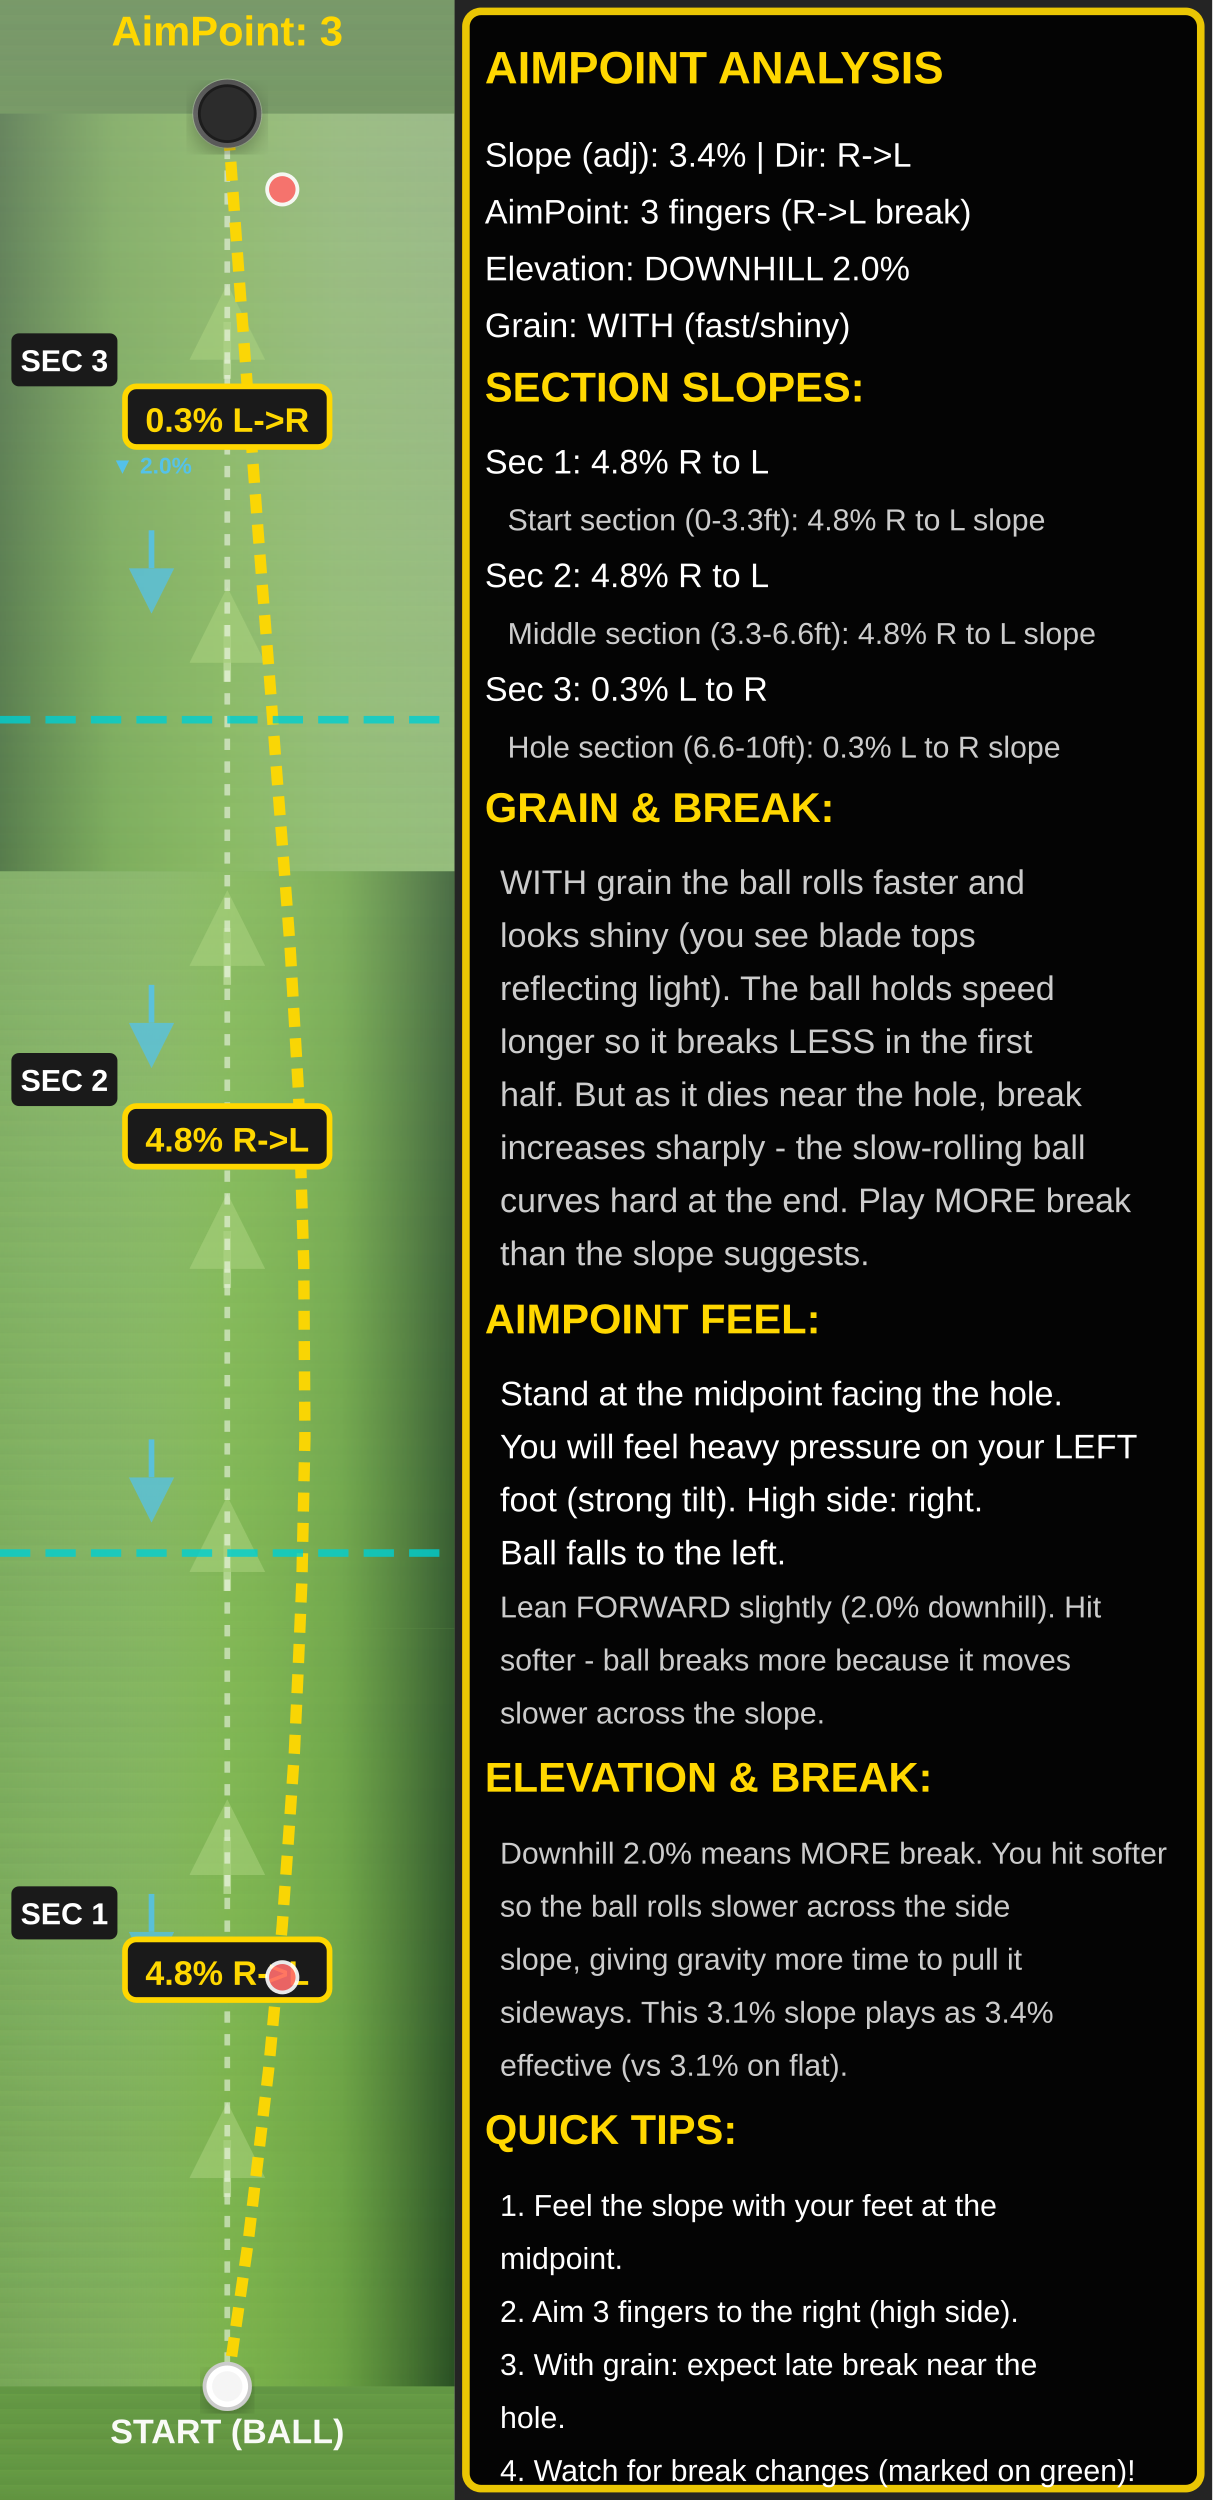
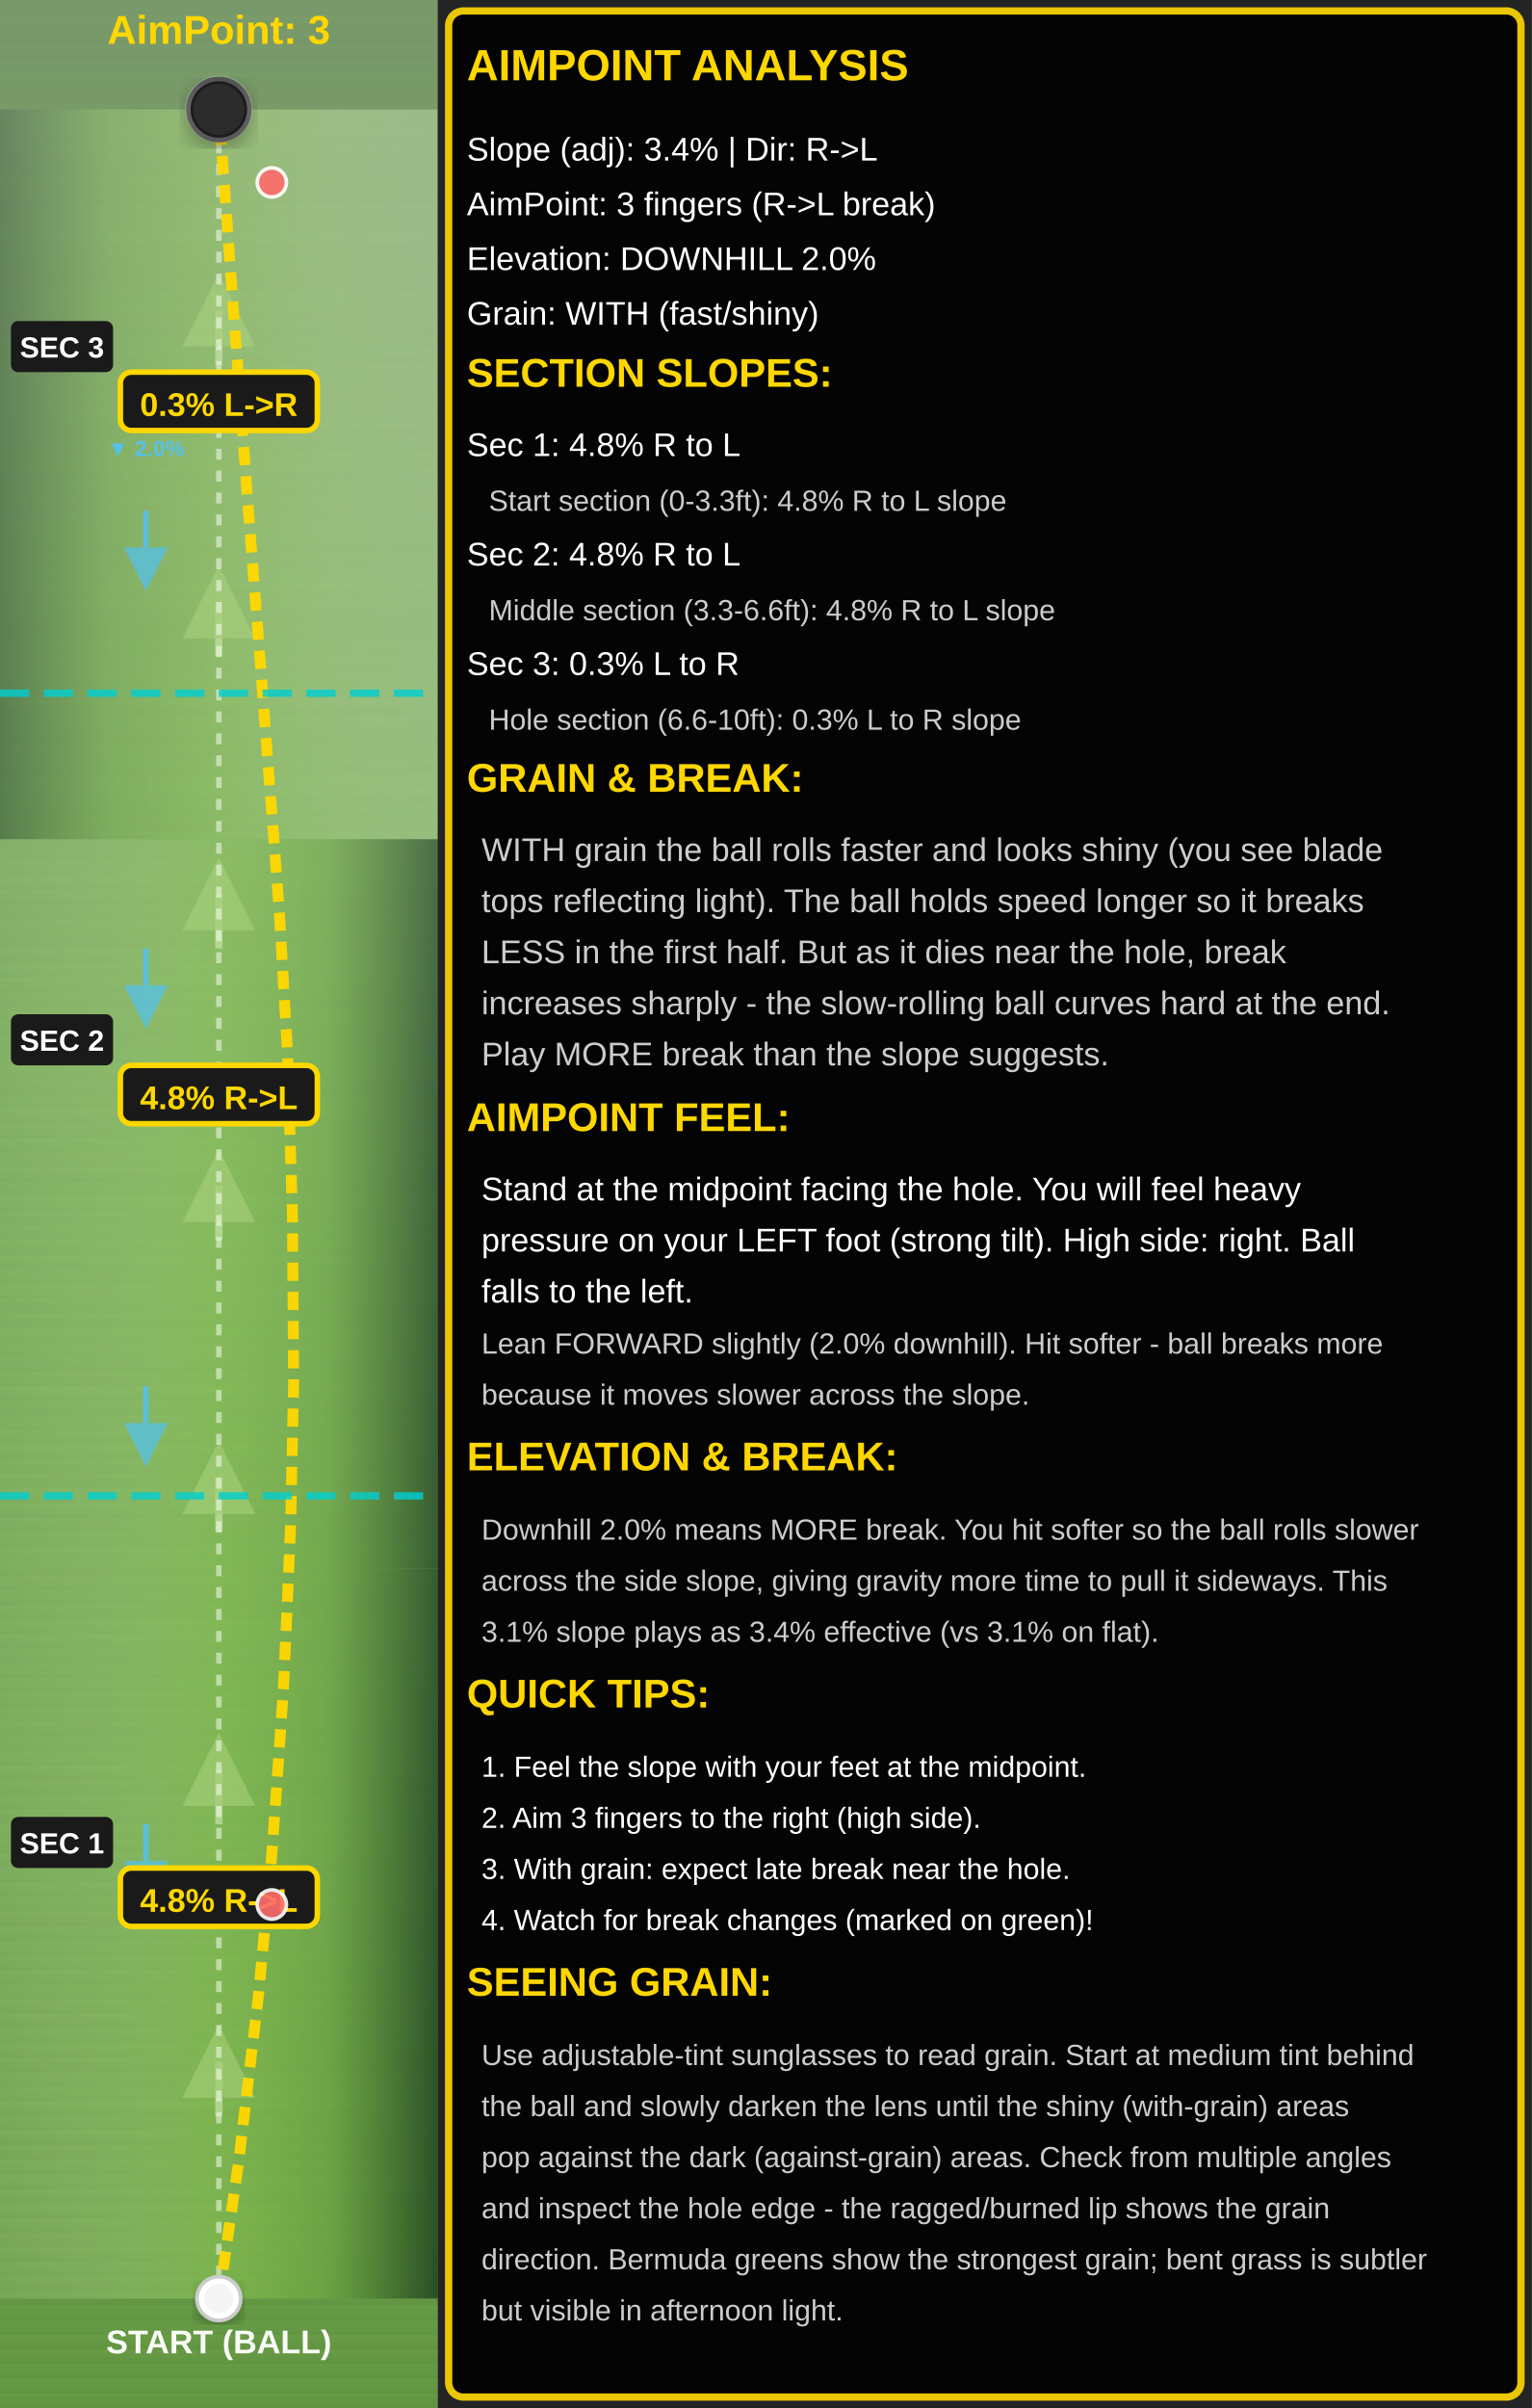
- <svg xmlns="http://www.w3.org/2000/svg" width="320" height="660">
+ <svg xmlns="http://www.w3.org/2000/svg" width="420" height="660">
  <defs>
    <linearGradient id="baseGreen" x1="0%" y1="0%" x2="0%" y2="100%">
      <stop offset="0%" style="stop-color:#689F38;stop-opacity:1" />
      <stop offset="50%" style="stop-color:#558B2F;stop-opacity:1" />
      <stop offset="100%" style="stop-color:#4A7C27;stop-opacity:1" />
    </linearGradient>
    <linearGradient id="grainGradient" x1="0%" y1="0%" x2="0%" y2="100%">
      <stop offset="0%" style="stop-color:#E8F5E9;stop-opacity:0.6" />
      <stop offset="30%" style="stop-color:#C8E6C9;stop-opacity:0.5" />
      <stop offset="60%" style="stop-color:#A5D6A7;stop-opacity:0.35" />
      <stop offset="100%" style="stop-color:#81C784;stop-opacity:0.2" />
    </linearGradient>
    <linearGradient id="elevationGradient" x1="0%" y1="0%" x2="0%" y2="100%">
      <stop offset="0%" style="stop-color:#1B3D14;stop-opacity:0.83" />
      <stop offset="50%" style="stop-color:#689F38;stop-opacity:0.54" />
      <stop offset="100%" style="stop-color:#AED581;stop-opacity:0.25" />
    </linearGradient>
    <linearGradient id="breakGradientSec1" x1="0%" y1="0%" x2="100%" y2="0%">
      <stop offset="0%" style="stop-color:#C5E1A5;stop-opacity:0.2" />
      <stop offset="25%" style="stop-color:#AED581;stop-opacity:0.36" />
      <stop offset="50%" style="stop-color:#8BC34A;stop-opacity:0.6" />
      <stop offset="75%" style="stop-color:#689F38;stop-opacity:0.8" />
      <stop offset="100%" style="stop-color:#1B3D14;stop-opacity:1.0" />
    </linearGradient>
    <linearGradient id="breakGradientSec2" x1="0%" y1="0%" x2="100%" y2="0%">
      <stop offset="0%" style="stop-color:#C5E1A5;stop-opacity:0.2" />
      <stop offset="25%" style="stop-color:#AED581;stop-opacity:0.36" />
      <stop offset="50%" style="stop-color:#8BC34A;stop-opacity:0.6" />
      <stop offset="75%" style="stop-color:#689F38;stop-opacity:0.8" />
      <stop offset="100%" style="stop-color:#1B3D14;stop-opacity:1.0" />
    </linearGradient>
    <linearGradient id="breakGradientSec3" x1="0%" y1="0%" x2="100%" y2="0%">
      <stop offset="0%" style="stop-color:#1B3D14;stop-opacity:0.72" />
      <stop offset="25%" style="stop-color:#689F38;stop-opacity:0.642" />
      <stop offset="50%" style="stop-color:#8BC34A;stop-opacity:0.565" />
      <stop offset="75%" style="stop-color:#AED581;stop-opacity:0.488" />
      <stop offset="100%" style="stop-color:#C5E1A5;stop-opacity:0.41" />
    </linearGradient>
    <linearGradient id="holeGrainGradient" x1="50%" y1="0%" x2="50%" y2="100%">
      <stop offset="0%" style="stop-color:#FFFFFF;stop-opacity:0.3" />
      <stop offset="50%" style="stop-color:#CCCCCC;stop-opacity:0.5" />
      <stop offset="100%" style="stop-color:#999999;stop-opacity:0.6" />
    </linearGradient>
    <filter id="shadow">
      <feDropShadow dx="0" dy="2" stdDeviation="3" flood-opacity="0.3" />
    </filter>
    <marker id="arrowhead-grain" markerWidth="10" markerHeight="10" refX="5" refY="5" orient="auto">
      <polygon points="0,0 10,5 0,10" fill="#AED581" opacity="0.7" />
    </marker>
    <marker id="arrowhead-elev-up" markerWidth="8" markerHeight="8" refX="4" refY="8" orient="0">
      <polygon points="4,0 8,8 0,8" fill="#FFA726" opacity="0.85" />
    </marker>
    <marker id="arrowhead-elev-down" markerWidth="8" markerHeight="8" refX="4" refY="0" orient="0">
      <polygon points="0,0 8,0 4,8" fill="#4FC3F7" opacity="0.85" />
    </marker>
    <pattern id="grassTexture" x="0" y="0" width="4" height="4" patternUnits="userSpaceOnUse">
      <rect width="4" height="4" fill="url(#baseGreen)" opacity="0.95" />
      <line x1="0" y1="2" x2="4" y2="2" stroke="#5A9B3F" stroke-width="0.5" opacity="0.3" />
    </pattern>
  </defs>
  <rect width="120" height="660" fill="url(#baseGreen)" />
  <rect width="120" height="660" fill="url(#grassTexture)" opacity="0.3" />
  <rect width="120" height="660" fill="url(#elevationGradient)" opacity="0.7" />
  <rect x="0" y="430.0" width="120" height="200.0" fill="url(#breakGradientSec1)" opacity="1.0" />
  <rect x="0" y="230.0" width="120" height="200.0" fill="url(#breakGradientSec2)" opacity="1.0" />
  <rect x="0" y="30" width="120" height="200.0" fill="url(#breakGradientSec3)" opacity="1.0" />
  <rect width="120" height="660" fill="url(#grainGradient)" opacity="0.6" />
  <line x1="60.0" y1="100" x2="60.0" y2="85" stroke="#C5E1A5" stroke-width="2" opacity="0.7" marker-end="url(#arrowhead-grain)" />
  <line x1="60.0" y1="180" x2="60.0" y2="165" stroke="#C5E1A5" stroke-width="2" opacity="0.7" marker-end="url(#arrowhead-grain)" />
  <line x1="60.0" y1="260" x2="60.0" y2="245" stroke="#C5E1A5" stroke-width="2" opacity="0.7" marker-end="url(#arrowhead-grain)" />
  <line x1="60.0" y1="340" x2="60.0" y2="325" stroke="#C5E1A5" stroke-width="2" opacity="0.7" marker-end="url(#arrowhead-grain)" />
  <line x1="60.0" y1="420" x2="60.0" y2="405" stroke="#C5E1A5" stroke-width="2" opacity="0.7" marker-end="url(#arrowhead-grain)" />
  <line x1="60.0" y1="500" x2="60.0" y2="485" stroke="#C5E1A5" stroke-width="2" opacity="0.7" marker-end="url(#arrowhead-grain)" />
  <line x1="60.0" y1="580" x2="60.0" y2="565" stroke="#C5E1A5" stroke-width="2" opacity="0.7" marker-end="url(#arrowhead-grain)" />
  <line x1="40.0" y1="140" x2="40.0" y2="150" stroke="#4FC3F7" stroke-width="1.5" opacity="0.80" marker-end="url(#arrowhead-elev-down)" />
  <line x1="40.0" y1="260" x2="40.0" y2="270" stroke="#4FC3F7" stroke-width="1.5" opacity="0.80" marker-end="url(#arrowhead-elev-down)" />
  <line x1="40.0" y1="380" x2="40.0" y2="390" stroke="#4FC3F7" stroke-width="1.5" opacity="0.80" marker-end="url(#arrowhead-elev-down)" />
  <line x1="40.0" y1="500" x2="40.0" y2="510" stroke="#4FC3F7" stroke-width="1.5" opacity="0.80" marker-end="url(#arrowhead-elev-down)" />
  <text x="40.0" y="125" font-family="Arial, sans-serif" font-size="6" fill="#4FC3F7" text-anchor="middle" font-weight="bold" opacity="0.9">▼ 2.0%</text>
  <line x1="60.0" y1="630" x2="60.0" y2="30.0" stroke="#FFFFFF" stroke-width="1.5" stroke-dasharray="3,3" opacity="0.5" />
  <path d="M 60.0 630.0 C 61.8 617.5, 63.7 604.6, 65.5 592.0 C 67.3 577.0, 69.1 561.5, 70.9 546.5 C 72.1 533.9, 73.3 521.0, 74.5 508.5 C 75.6 493.4, 76.7 477.9, 77.7 462.9 C 78.4 447.9, 79.1 432.4, 79.7 417.3 C 80.0 404.8, 80.2 391.9, 80.5 379.4 C 80.4 364.3, 80.3 348.8, 80.2 333.8 C 79.7 318.8, 79.3 303.3, 78.8 288.2 C 78.1 275.7, 77.3 262.8, 76.6 250.3 C 75.5 235.2, 74.3 219.7, 73.1 204.7 C 72.0 189.6, 70.8 174.2, 69.6 159.1 C 68.6 146.6, 67.6 133.7, 66.7 121.1 C 65.6 106.1, 64.4 90.6, 63.3 75.6 C 62.2 60.5, 61.1 45.0, 60.0 30.0" stroke="#FFD700" stroke-width="3" fill="none" stroke-dasharray="5,3" opacity="0.95" />
  <line x1="0" y1="410.0" x2="120" y2="410.0" stroke="#00CED1" stroke-width="2" opacity="0.8" stroke-dasharray="8,4" />
  <line x1="0" y1="190.0" x2="120" y2="190.0" stroke="#00CED1" stroke-width="2" opacity="0.8" stroke-dasharray="8,4" />
  <rect x="3" y="498.0" width="28" height="14" fill="#1A1A1A" rx="2" />
  <text x="17" y="508.0" font-family="Arial, sans-serif" font-size="8" fill="#FFFFFF" text-anchor="middle" font-weight="bold">SEC 1</text>
  <rect x="33.0" y="512.0" width="54" height="16" fill="#1A1A1A" rx="3" stroke="#FFD700" stroke-width="1.5" />
  <text x="60.0" y="524.0" font-family="Arial, sans-serif" font-size="9" fill="#FFD700" text-anchor="middle" font-weight="bold">4.8% R-&gt;L</text>
  <rect x="3" y="278.0" width="28" height="14" fill="#1A1A1A" rx="2" />
  <text x="17" y="288.0" font-family="Arial, sans-serif" font-size="8" fill="#FFFFFF" text-anchor="middle" font-weight="bold">SEC 2</text>
  <rect x="33.0" y="292.0" width="54" height="16" fill="#1A1A1A" rx="3" stroke="#FFD700" stroke-width="1.5" />
  <text x="60.0" y="304.0" font-family="Arial, sans-serif" font-size="9" fill="#FFD700" text-anchor="middle" font-weight="bold">4.8% R-&gt;L</text>
  <rect x="3" y="88.0" width="28" height="14" fill="#1A1A1A" rx="2" />
  <text x="17" y="98.0" font-family="Arial, sans-serif" font-size="8" fill="#FFFFFF" text-anchor="middle" font-weight="bold">SEC 3</text>
  <rect x="33.0" y="102.0" width="54" height="16" fill="#1A1A1A" rx="3" stroke="#FFD700" stroke-width="1.5" />
  <text x="60.0" y="114.0" font-family="Arial, sans-serif" font-size="9" fill="#FFD700" text-anchor="middle" font-weight="bold">0.3% L-&gt;R</text>
  <circle cx="74.526" cy="522" r="4" fill="#FF6B6B" opacity="0.9" stroke="#FFFFFF" stroke-width="1" />
  <circle cx="74.526" cy="50" r="4" fill="#FF6B6B" opacity="0.9" stroke="#FFFFFF" stroke-width="1" />
  <text x="60.0" y="12" font-family="Arial, sans-serif" font-size="11" fill="#FFD700" text-anchor="middle" font-weight="bold">AimPoint: 3</text>
  <circle cx="60.0" cy="30.0" r="9" fill="#1A1A1A" filter="url(#shadow)" />
  <circle cx="60.0" cy="30.0" r="7" fill="#2C2C2C" />
  <circle cx="60.0" cy="30.0" r="8.5" fill="none" stroke="url(#holeGrainGradient)" stroke-width="1.5" opacity="0.8" />
  <circle cx="60.0" cy="630" r="6" fill="#FFFFFF" stroke="#CCCCCC" stroke-width="1" filter="url(#shadow)" />
  <circle cx="60.0" cy="630" r="4" fill="#F5F5F5" />
  <text x="60.0" y="645" font-family="Arial, sans-serif" font-size="9" fill="#FFFFFF" text-anchor="middle" font-weight="bold" opacity="0.95">START (BALL)</text>
-   <rect x="120" y="0" width="200" height="660" fill="#1A1A1A" opacity="0.95" />
-   <rect x="123" y="3" width="194" height="654" fill="#000000" opacity="0.9" rx="4" stroke="#FFD700" stroke-width="2" />
+   <rect x="120" y="0" width="300" height="660" fill="#1A1A1A" opacity="0.95" />
+   <rect x="123" y="3" width="294" height="654" fill="#000000" opacity="0.9" rx="4" stroke="#FFD700" stroke-width="2" />
  <text x="128" y="22" font-family="Arial, sans-serif" font-size="12" fill="#FFD700" font-weight="bold">AIMPOINT ANALYSIS</text>
  <text x="128" y="44" font-family="Arial, sans-serif" font-size="9" fill="#FFFFFF">Slope (adj): 3.4%  |  Dir: R-&gt;L</text>
  <text x="128" y="59" font-family="Arial, sans-serif" font-size="9" fill="#FFFFFF">AimPoint: 3 fingers (R-&gt;L break)</text>
  <text x="128" y="74" font-family="Arial, sans-serif" font-size="9" fill="#FFFFFF">Elevation: DOWNHILL 2.0%</text>
  <text x="128" y="89" font-family="Arial, sans-serif" font-size="9" fill="#FFFFFF">Grain: WITH (fast/shiny)</text>
  <text x="128" y="106" font-family="Arial, sans-serif" font-size="11" fill="#FFD700" font-weight="bold">SECTION SLOPES:</text>
  <text x="128" y="125" font-family="Arial, sans-serif" font-size="9" fill="#FFFFFF">Sec 1: 4.8% R to L</text>
  <text x="134" y="140" font-family="Arial, sans-serif" font-size="8" fill="#CCCCCC">Start section (0-3.3ft): 4.8% R to L slope</text>
  <text x="128" y="155" font-family="Arial, sans-serif" font-size="9" fill="#FFFFFF">Sec 2: 4.8% R to L</text>
  <text x="134" y="170" font-family="Arial, sans-serif" font-size="8" fill="#CCCCCC">Middle section (3.3-6.6ft): 4.8% R to L slope</text>
  <text x="128" y="185" font-family="Arial, sans-serif" font-size="9" fill="#FFFFFF">Sec 3: 0.3% L to R</text>
  <text x="134" y="200" font-family="Arial, sans-serif" font-size="8" fill="#CCCCCC">Hole section (6.6-10ft): 0.3% L to R slope</text>
  <text x="128" y="217" font-family="Arial, sans-serif" font-size="11" fill="#FFD700" font-weight="bold">GRAIN &amp; BREAK:</text>
-   <text x="132" y="236" font-family="Arial, sans-serif" font-size="9" fill="#CCCCCC">WITH grain the ball rolls faster and</text>
-   <text x="132" y="250" font-family="Arial, sans-serif" font-size="9" fill="#CCCCCC">looks shiny (you see blade tops</text>
-   <text x="132" y="264" font-family="Arial, sans-serif" font-size="9" fill="#CCCCCC">reflecting light). The ball holds speed</text>
-   <text x="132" y="278" font-family="Arial, sans-serif" font-size="9" fill="#CCCCCC">longer so it breaks LESS in the first</text>
-   <text x="132" y="292" font-family="Arial, sans-serif" font-size="9" fill="#CCCCCC">half. But as it dies near the hole, break</text>
-   <text x="132" y="306" font-family="Arial, sans-serif" font-size="9" fill="#CCCCCC">increases sharply - the slow-rolling ball</text>
-   <text x="132" y="320" font-family="Arial, sans-serif" font-size="9" fill="#CCCCCC">curves hard at the end. Play MORE break</text>
-   <text x="132" y="334" font-family="Arial, sans-serif" font-size="9" fill="#CCCCCC">than the slope suggests.</text>
-   <text x="128" y="352" font-family="Arial, sans-serif" font-size="11" fill="#FFD700" font-weight="bold">AIMPOINT FEEL:</text>
-   <text x="132" y="371" font-family="Arial, sans-serif" font-size="9" fill="#FFFFFF">Stand at the midpoint facing the hole.</text>
-   <text x="132" y="385" font-family="Arial, sans-serif" font-size="9" fill="#FFFFFF">You will feel heavy pressure on your LEFT</text>
-   <text x="132" y="399" font-family="Arial, sans-serif" font-size="9" fill="#FFFFFF">foot (strong tilt). High side: right.</text>
-   <text x="132" y="413" font-family="Arial, sans-serif" font-size="9" fill="#FFFFFF">Ball falls to the left.</text>
-   <text x="132" y="427" font-family="Arial, sans-serif" font-size="8" fill="#CCCCCC">Lean FORWARD slightly (2.0% downhill). Hit</text>
-   <text x="132" y="441" font-family="Arial, sans-serif" font-size="8" fill="#CCCCCC">softer - ball breaks more because it moves</text>
-   <text x="132" y="455" font-family="Arial, sans-serif" font-size="8" fill="#CCCCCC">slower across the slope.</text>
-   <text x="128" y="473" font-family="Arial, sans-serif" font-size="11" fill="#FFD700" font-weight="bold">ELEVATION &amp; BREAK:</text>
-   <text x="132" y="492" font-family="Arial, sans-serif" font-size="8" fill="#CCCCCC">Downhill 2.0% means MORE break. You hit softer</text>
-   <text x="132" y="506" font-family="Arial, sans-serif" font-size="8" fill="#CCCCCC">so the ball rolls slower across the side</text>
-   <text x="132" y="520" font-family="Arial, sans-serif" font-size="8" fill="#CCCCCC">slope, giving gravity more time to pull it</text>
-   <text x="132" y="534" font-family="Arial, sans-serif" font-size="8" fill="#CCCCCC">sideways. This 3.1% slope plays as 3.4%</text>
-   <text x="132" y="548" font-family="Arial, sans-serif" font-size="8" fill="#CCCCCC">effective (vs 3.1% on flat).</text>
-   <text x="128" y="566" font-family="Arial, sans-serif" font-size="11" fill="#FFD700" font-weight="bold">QUICK TIPS:</text>
-   <text x="132" y="585" font-family="Arial, sans-serif" font-size="8" fill="#FFFFFF">1. Feel the slope with your feet at the</text>
-   <text x="132" y="599" font-family="Arial, sans-serif" font-size="8" fill="#FFFFFF">midpoint.</text>
-   <text x="132" y="613" font-family="Arial, sans-serif" font-size="8" fill="#FFFFFF">2. Aim 3 fingers to the right (high side).</text>
-   <text x="132" y="627" font-family="Arial, sans-serif" font-size="8" fill="#FFFFFF">3. With grain: expect late break near the</text>
-   <text x="132" y="641" font-family="Arial, sans-serif" font-size="8" fill="#FFFFFF">hole.</text>
-   <text x="132" y="655" font-family="Arial, sans-serif" font-size="8" fill="#FFFFFF">4. Watch for break changes (marked on green)!</text>
+   <text x="132" y="236" font-family="Arial, sans-serif" font-size="9" fill="#CCCCCC">WITH grain the ball rolls faster and looks shiny (you see blade</text>
+   <text x="132" y="250" font-family="Arial, sans-serif" font-size="9" fill="#CCCCCC">tops reflecting light). The ball holds speed longer so it breaks</text>
+   <text x="132" y="264" font-family="Arial, sans-serif" font-size="9" fill="#CCCCCC">LESS in the first half. But as it dies near the hole, break</text>
+   <text x="132" y="278" font-family="Arial, sans-serif" font-size="9" fill="#CCCCCC">increases sharply - the slow-rolling ball curves hard at the end.</text>
+   <text x="132" y="292" font-family="Arial, sans-serif" font-size="9" fill="#CCCCCC">Play MORE break than the slope suggests.</text>
+   <text x="128" y="310" font-family="Arial, sans-serif" font-size="11" fill="#FFD700" font-weight="bold">AIMPOINT FEEL:</text>
+   <text x="132" y="329" font-family="Arial, sans-serif" font-size="9" fill="#FFFFFF">Stand at the midpoint facing the hole. You will feel heavy</text>
+   <text x="132" y="343" font-family="Arial, sans-serif" font-size="9" fill="#FFFFFF">pressure on your LEFT foot (strong tilt). High side: right. Ball</text>
+   <text x="132" y="357" font-family="Arial, sans-serif" font-size="9" fill="#FFFFFF">falls to the left.</text>
+   <text x="132" y="371" font-family="Arial, sans-serif" font-size="8" fill="#CCCCCC">Lean FORWARD slightly (2.0% downhill). Hit softer - ball breaks more</text>
+   <text x="132" y="385" font-family="Arial, sans-serif" font-size="8" fill="#CCCCCC">because it moves slower across the slope.</text>
+   <text x="128" y="403" font-family="Arial, sans-serif" font-size="11" fill="#FFD700" font-weight="bold">ELEVATION &amp; BREAK:</text>
+   <text x="132" y="422" font-family="Arial, sans-serif" font-size="8" fill="#CCCCCC">Downhill 2.0% means MORE break. You hit softer so the ball rolls slower</text>
+   <text x="132" y="436" font-family="Arial, sans-serif" font-size="8" fill="#CCCCCC">across the side slope, giving gravity more time to pull it sideways. This</text>
+   <text x="132" y="450" font-family="Arial, sans-serif" font-size="8" fill="#CCCCCC">3.1% slope plays as 3.4% effective (vs 3.1% on flat).</text>
+   <text x="128" y="468" font-family="Arial, sans-serif" font-size="11" fill="#FFD700" font-weight="bold">QUICK TIPS:</text>
+   <text x="132" y="487" font-family="Arial, sans-serif" font-size="8" fill="#FFFFFF">1. Feel the slope with your feet at the midpoint.</text>
+   <text x="132" y="501" font-family="Arial, sans-serif" font-size="8" fill="#FFFFFF">2. Aim 3 fingers to the right (high side).</text>
+   <text x="132" y="515" font-family="Arial, sans-serif" font-size="8" fill="#FFFFFF">3. With grain: expect late break near the hole.</text>
+   <text x="132" y="529" font-family="Arial, sans-serif" font-size="8" fill="#FFFFFF">4. Watch for break changes (marked on green)!</text>
+   <text x="128" y="547" font-family="Arial, sans-serif" font-size="11" fill="#FFD700" font-weight="bold">SEEING GRAIN:</text>
+   <text x="132" y="566" font-family="Arial, sans-serif" font-size="8" fill="#CCCCCC">Use adjustable-tint sunglasses to read grain. Start at medium tint behind</text>
+   <text x="132" y="580" font-family="Arial, sans-serif" font-size="8" fill="#CCCCCC">the ball and slowly darken the lens until the shiny (with-grain) areas</text>
+   <text x="132" y="594" font-family="Arial, sans-serif" font-size="8" fill="#CCCCCC">pop against the dark (against-grain) areas. Check from multiple angles</text>
+   <text x="132" y="608" font-family="Arial, sans-serif" font-size="8" fill="#CCCCCC">and inspect the hole edge - the ragged/burned lip shows the grain</text>
+   <text x="132" y="622" font-family="Arial, sans-serif" font-size="8" fill="#CCCCCC">direction. Bermuda greens show the strongest grain; bent grass is subtler</text>
+   <text x="132" y="636" font-family="Arial, sans-serif" font-size="8" fill="#CCCCCC">but visible in afternoon light.</text>
</svg>
